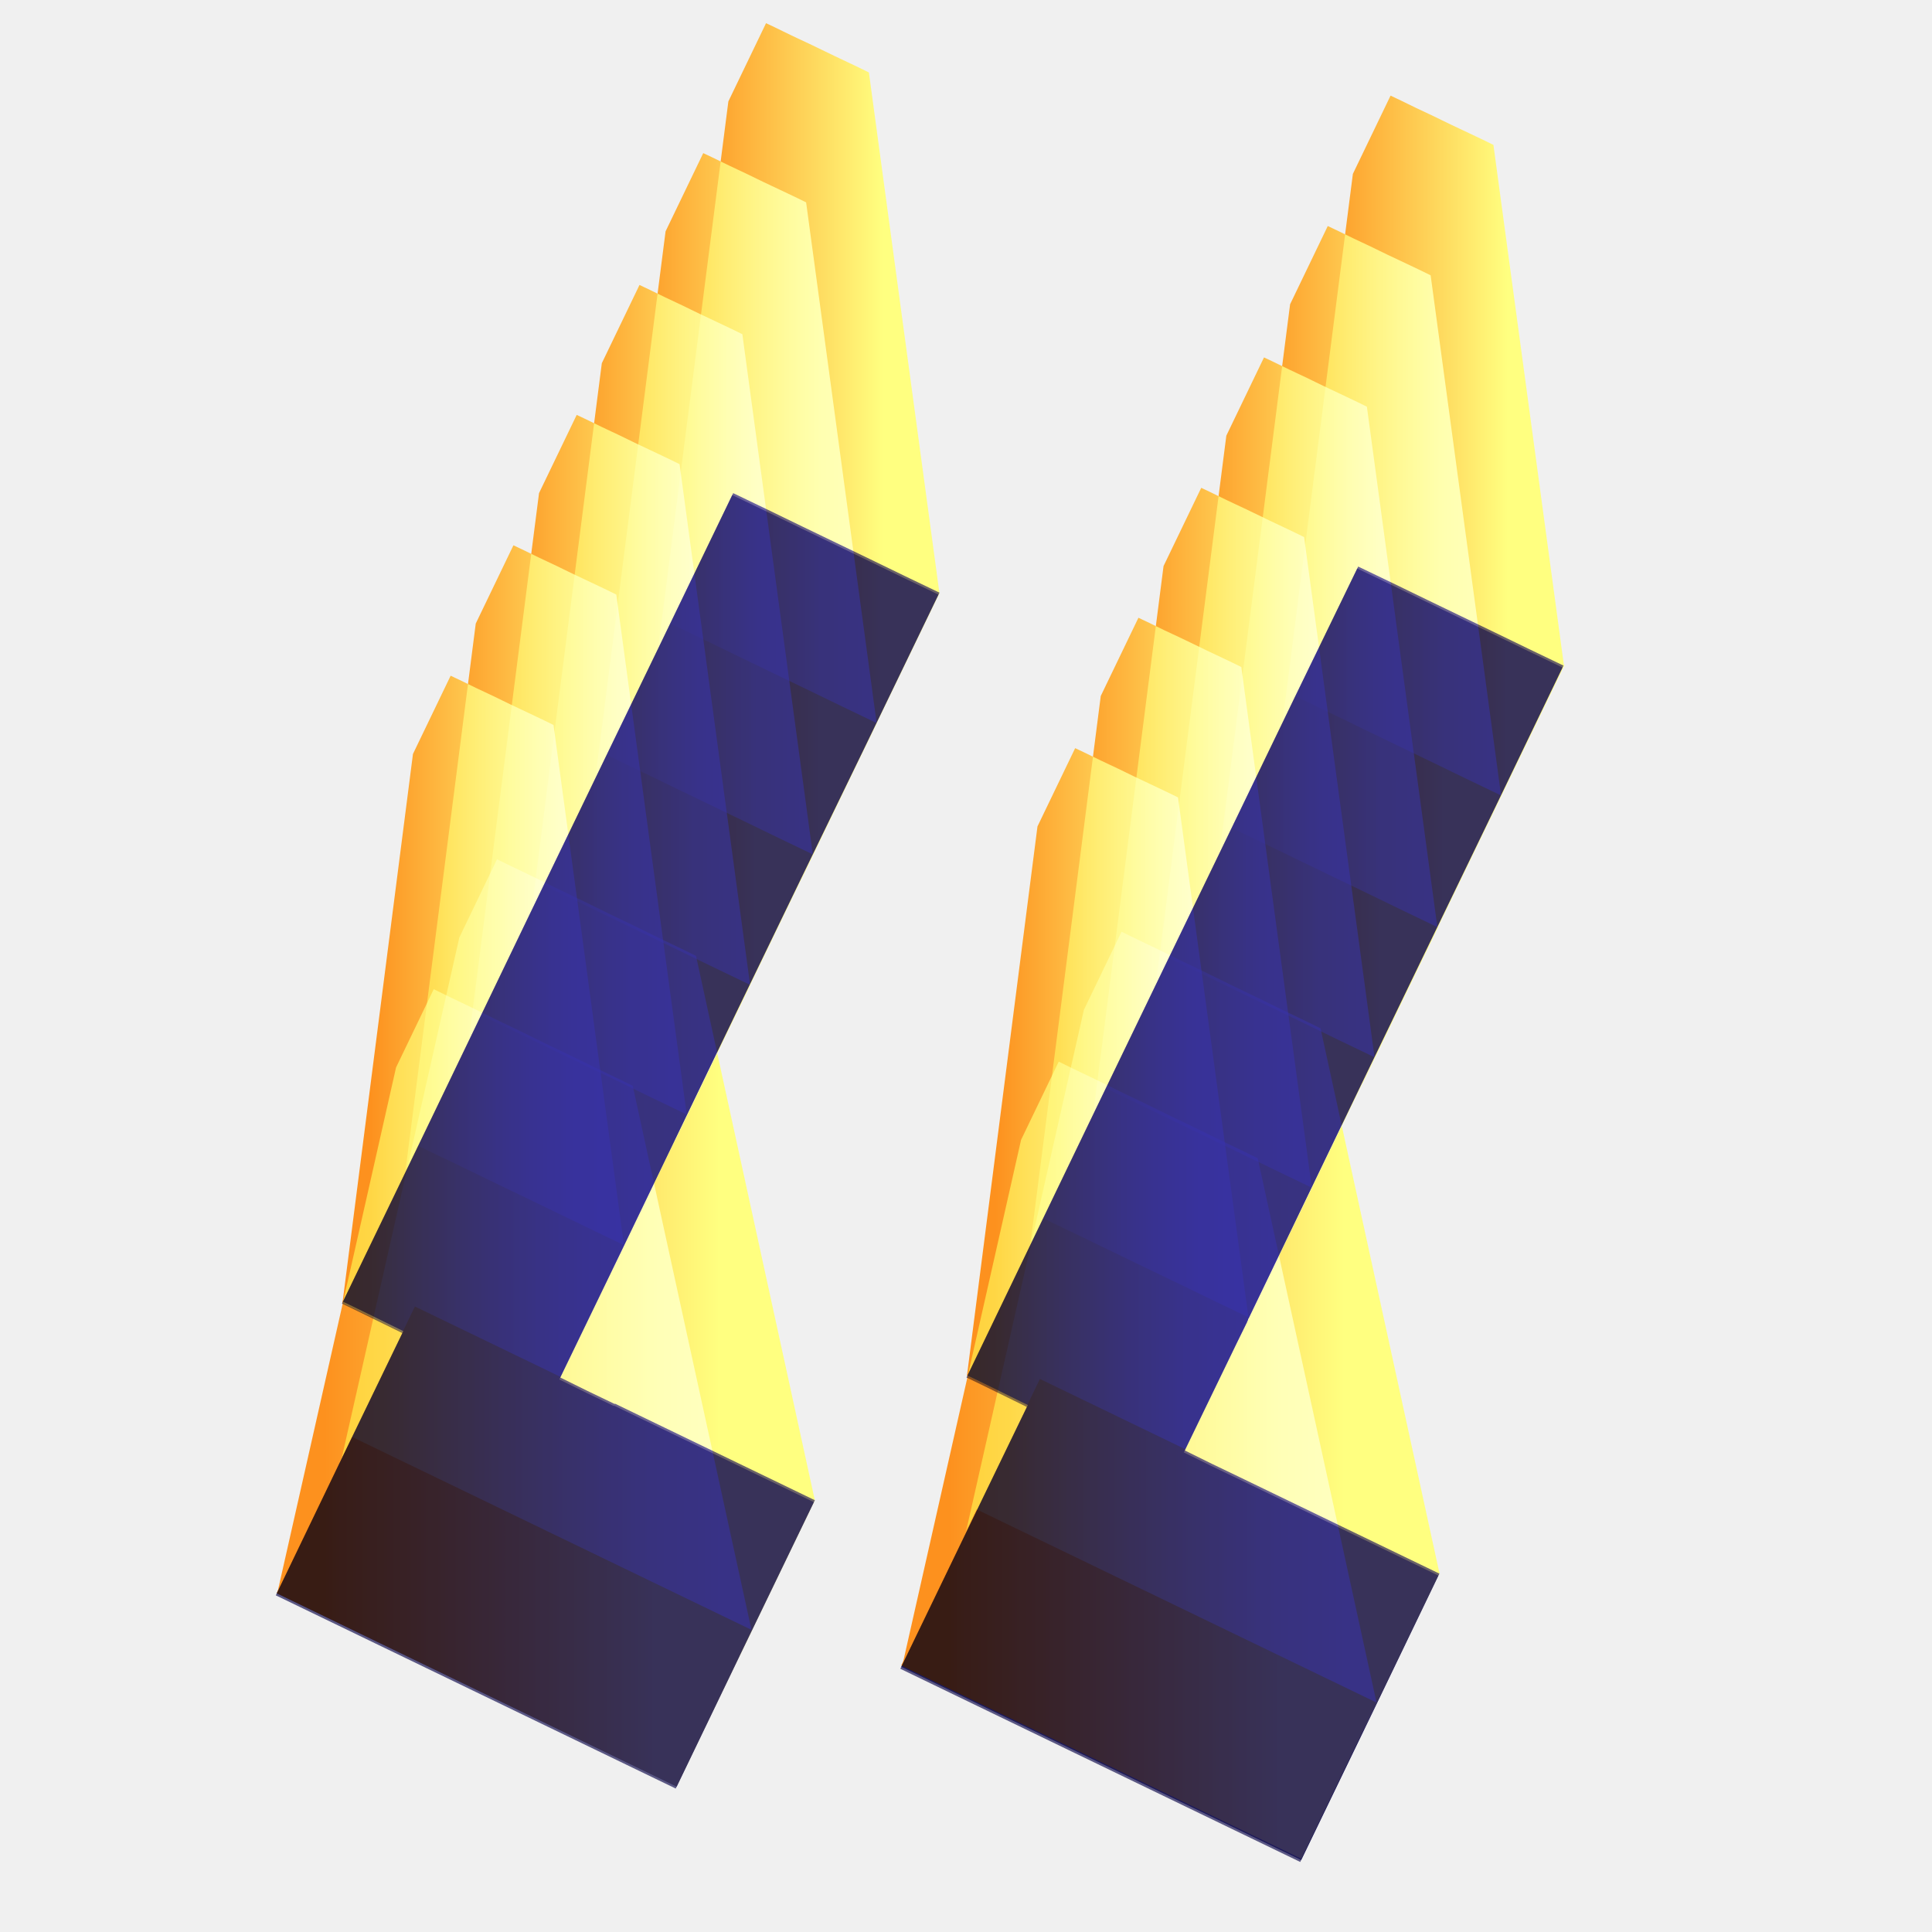
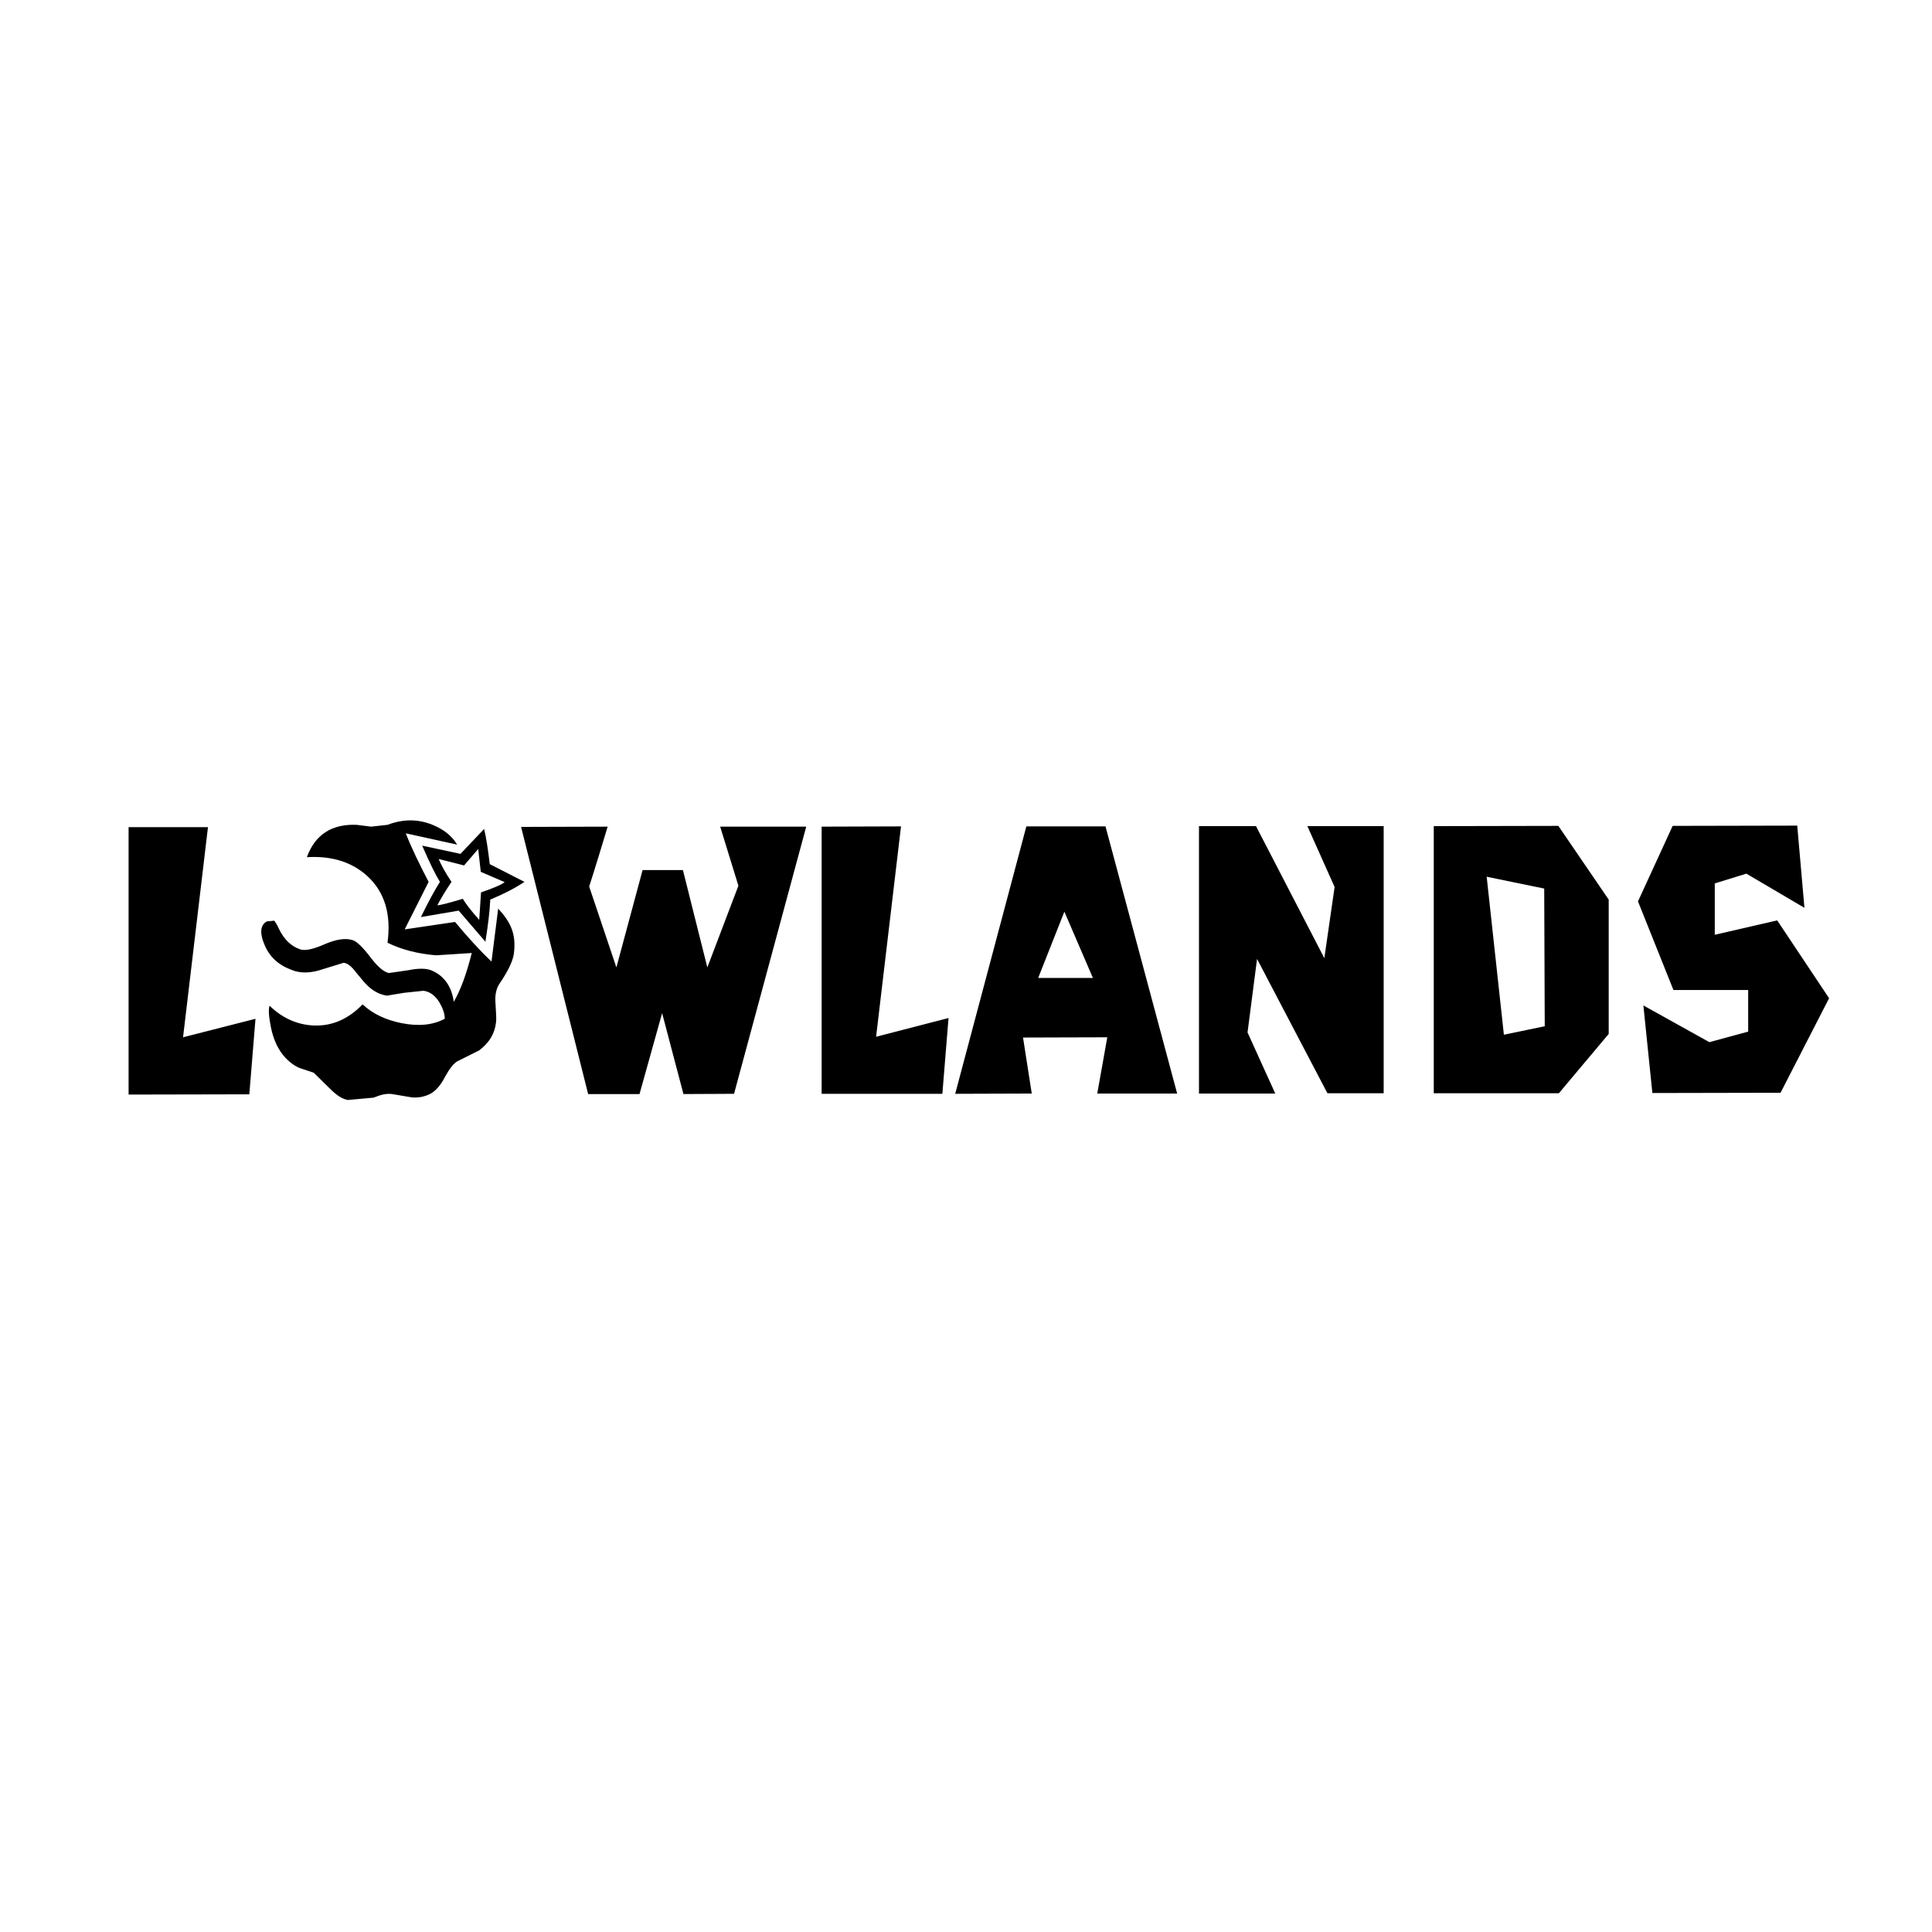
- <svg xmlns="http://www.w3.org/2000/svg" xmlns:xlink="http://www.w3.org/1999/xlink" version="1.1" width="400" height="400">
-   <svg version="1.1" width="400" height="400">
-     <svg version="1.1" viewBox="0 0 400 400">
-       <defs>
-         <style>
-       .st0 {
-         fill: url(#linear-gradient2);
-       }
- 
-       .st1 {
-         fill: url(#linear-gradient6);
-       }
- 
-       .st2 {
-         fill: url(#linear-gradient8);
-       }
- 
-       .st3 {
-         fill: url(#linear-gradient4);
-       }
- 
-       .st4 {
-         fill: url(#linear-gradient1);
-       }
- 
-       .st4, .st5, .st6, .st7, .st8, .st9, .st10, .st11, .st12, .st13, .st14, .st15, .st16, .st17, .st18, .st19 {
-         mix-blend-mode: screen;
-       }
- 
-       .st5 {
-         fill: url(#linear-gradient9);
-       }
- 
-       .st6 {
-         fill: url(#linear-gradient7);
-       }
- 
-       .st7 {
-         fill: url(#linear-gradient3);
-       }
- 
-       .st8 {
-         fill: url(#linear-gradient5);
-       }
- 
-       .st20 {
-         opacity: .8;
-       }
- 
-       .st20, .st21 {
-         mix-blend-mode: hard-light;
-       }
- 
-       .st22 {
-         fill: url(#linear-gradient30);
-       }
- 
-       .st23 {
-         fill: url(#linear-gradient32);
-       }
- 
-       .st24 {
-         fill: url(#linear-gradient28);
-       }
- 
-       .st25 {
-         fill: url(#linear-gradient18);
-       }
- 
-       .st26 {
-         fill: url(#linear-gradient12);
-       }
- 
-       .st27 {
-         fill: url(#linear-gradient16);
-       }
- 
-       .st28 {
-         fill: url(#linear-gradient10);
-       }
- 
-       .st29 {
-         fill: url(#linear-gradient14);
-       }
- 
-       .st30 {
-         fill: url(#linear-gradient22);
-       }
- 
-       .st31 {
-         fill: url(#linear-gradient24);
-       }
- 
-       .st32 {
-         fill: url(#linear-gradient20);
-       }
- 
-       .st33 {
-         fill: url(#linear-gradient26);
-       }
- 
-       .st34, .st36 {
-         isolation: isolate;
-       }
- 
-       .st9 {
-         fill: url(#linear-gradient31);
-       }
- 
-       .st10 {
-         fill: url(#linear-gradient23);
-       }
- 
-       .st11 {
-         fill: url(#linear-gradient21);
-       }
- 
-       .st12 {
-         fill: url(#linear-gradient27);
-       }
- 
-       .st13 {
-         fill: url(#linear-gradient25);
-       }
- 
-       .st14 {
-         fill: url(#linear-gradient19);
-       }
- 
-       .st15 {
-         fill: url(#linear-gradient11);
-       }
- 
-       .st16 {
-         fill: url(#linear-gradient15);
-       }
- 
-       .st17 {
-         fill: url(#linear-gradient17);
-       }
- 
-       .st18 {
-         fill: url(#linear-gradient13);
-       }
- 
-       .st19 {
-         fill: url(#linear-gradient29);
-       }
- 
-       .st36 {
-         fill: #353168;
-       }
-     </style>
-         <linearGradient id="linear-gradient" x1="436.8" y1="336.7" x2="-36.8" y2="63.3" gradientUnits="userSpaceOnUse">
-           <stop offset=".1" stop-color="#6c0056" />
-           <stop offset=".1" stop-color="#6c0056" />
-           <stop offset=".2" stop-color="#6c3181" />
-           <stop offset=".2" stop-color="#6d5ba5" />
-           <stop offset=".3" stop-color="#6e7ec3" />
-           <stop offset=".3" stop-color="#6e98da" />
-           <stop offset=".4" stop-color="#6eabea" />
-           <stop offset=".4" stop-color="#6eb7f4" />
-           <stop offset=".5" stop-color="#6fbbf8" />
-           <stop offset=".9" stop-color="#6c0056" />
-         </linearGradient>
-         <linearGradient id="linear-gradient1" x1="136.2" y1="79.8" x2="194.5" y2="79.8" gradientUnits="userSpaceOnUse">
-           <stop offset=".1" stop-color="#fd911e" />
-           <stop offset=".8" stop-color="#ffff80" />
-         </linearGradient>
-         <linearGradient id="linear-gradient2" y1="128.6" y2="128.6" xlink:href="#linear-gradient1" />
-         <linearGradient id="linear-gradient3" x1="123.2" y1="106.8" x2="181.5" y2="106.8" xlink:href="#linear-gradient1" />
-         <linearGradient id="linear-gradient4" x1="123.2" y1="155.6" x2="181.5" y2="155.6" xlink:href="#linear-gradient1" />
-         <linearGradient id="linear-gradient5" x1="110" y1="134" x2="168.3" y2="134" xlink:href="#linear-gradient1" />
-         <linearGradient id="linear-gradient6" x1="110" y1="182.8" x2="168.3" y2="182.8" xlink:href="#linear-gradient1" />
-         <linearGradient id="linear-gradient7" x1="97" y1="161" x2="155.3" y2="161" xlink:href="#linear-gradient1" />
-         <linearGradient id="linear-gradient8" x1="97" y1="209.8" x2="155.3" y2="209.8" xlink:href="#linear-gradient1" />
-         <linearGradient id="linear-gradient9" x1="84" y1="187.9" x2="142.2" y2="187.9" xlink:href="#linear-gradient1" />
-         <linearGradient id="linear-gradient10" x1="84" y1="236.7" x2="142.2" y2="236.7" xlink:href="#linear-gradient1" />
-         <linearGradient id="linear-gradient11" x1="70.9" y1="214.9" x2="129.2" y2="214.9" xlink:href="#linear-gradient1" />
-         <linearGradient id="linear-gradient12" x1="70.9" y1="263.7" x2="129.2" y2="263.7" xlink:href="#linear-gradient1" />
-         <linearGradient id="linear-gradient13" x1="70.3" y1="260.3" x2="168.7" y2="260.3" xlink:href="#linear-gradient1" />
-         <linearGradient id="linear-gradient14" x1="70.3" y1="306.7" x2="168.7" y2="306.7" xlink:href="#linear-gradient1" />
-         <linearGradient id="linear-gradient15" x1="57.3" y1="287.3" x2="155.7" y2="287.3" xlink:href="#linear-gradient1" />
-         <linearGradient id="linear-gradient16" x1="57.3" y1="333.6" x2="155.7" y2="333.6" xlink:href="#linear-gradient1" />
-         <linearGradient id="linear-gradient17" x1="265.6" y1="94.9" x2="323.8" y2="94.9" xlink:href="#linear-gradient1" />
-         <linearGradient id="linear-gradient18" x1="265.6" y1="143.6" x2="323.8" y2="143.6" xlink:href="#linear-gradient1" />
-         <linearGradient id="linear-gradient19" x1="252.5" y1="121.8" x2="310.8" y2="121.8" xlink:href="#linear-gradient1" />
-         <linearGradient id="linear-gradient20" x1="252.5" y1="170.6" x2="310.8" y2="170.6" xlink:href="#linear-gradient1" />
-         <linearGradient id="linear-gradient21" x1="239.4" y1="149.1" x2="297.6" y2="149.1" xlink:href="#linear-gradient1" />
-         <linearGradient id="linear-gradient22" x1="239.4" y1="197.8" x2="297.6" y2="197.8" xlink:href="#linear-gradient1" />
-         <linearGradient id="linear-gradient23" x1="226.3" y1="176" x2="284.6" y2="176" xlink:href="#linear-gradient1" />
-         <linearGradient id="linear-gradient24" x1="226.3" y1="224.8" x2="284.6" y2="224.8" xlink:href="#linear-gradient1" />
-         <linearGradient id="linear-gradient25" x1="213.3" y1="203" x2="271.6" y2="203" xlink:href="#linear-gradient1" />
-         <linearGradient id="linear-gradient26" x1="213.3" y1="251.7" x2="271.6" y2="251.7" xlink:href="#linear-gradient1" />
-         <linearGradient id="linear-gradient27" x1="200.3" y1="229.9" x2="258.5" y2="229.9" xlink:href="#linear-gradient1" />
-         <linearGradient id="linear-gradient28" x1="200.3" y1="278.7" x2="258.5" y2="278.7" xlink:href="#linear-gradient1" />
-         <linearGradient id="linear-gradient29" x1="199.6" y1="275.4" x2="298" y2="275.4" xlink:href="#linear-gradient1" />
-         <linearGradient id="linear-gradient30" x1="199.6" y1="321.7" x2="298" y2="321.7" xlink:href="#linear-gradient1" />
-         <linearGradient id="linear-gradient31" x1="186.6" y1="302.3" x2="285" y2="302.3" xlink:href="#linear-gradient1" />
-         <linearGradient id="linear-gradient32" x1="186.6" y1="348.7" x2="285" y2="348.7" xlink:href="#linear-gradient1" />
-       </defs>
-       <g class="st34">
-         <g id="Layer_1">
-           <g class="st34">
-             <path class="st4" d="M164.6,148.2c4.7,2.3,9.5,4.6,14.3,6.9l15.6-32.3-14.6-107.8c-2.4-1.2-4.8-2.3-7.1-3.4s-4.7-2.3-7.1-3.4c-2.4-1.1-4.7-2.3-7.1-3.4l-7.8,16.2h0s-14.6,113.7-14.6,113.7c4.8,2.3,9.6,4.6,14.3,6.9,4.7,2.3,9.4,4.5,14.1,6.8Z" />
-             <path class="st0" d="M166.1,109c4.7,2.3,9.4,4.5,14.1,6.8,4.7,2.3,9.5,4.6,14.3,6.9l-15.6,32.3c-4.8-2.3-9.6-4.6-14.3-6.9-4.7-2.3-9.4-4.5-14.1-6.8-4.7-2.3-9.5-4.6-14.3-6.9l15.6-32.3c4.8,2.3,9.6,4.6,14.3,6.9Z" />
-             <path class="st7" d="M151.6,175.1c4.7,2.3,9.5,4.6,14.3,6.9l15.6-32.3-14.6-107.8c-2.4-1.2-4.8-2.3-7.1-3.4-2.4-1.1-4.7-2.3-7.1-3.4s-4.7-2.3-7.1-3.4l-7.8,16.2h0l-14.6,113.7c4.8,2.3,9.6,4.6,14.3,6.9,4.7,2.3,9.4,4.5,14.1,6.8Z" />
-             <path class="st3" d="M153.1,136c4.7,2.3,9.4,4.5,14.1,6.8,4.7,2.3,9.5,4.6,14.3,6.9l-15.6,32.3c-4.8-2.3-9.6-4.6-14.3-6.9-4.7-2.3-9.4-4.5-14.1-6.8-4.7-2.3-9.5-4.6-14.3-6.9l15.6-32.3c4.8,2.3,9.6,4.6,14.3,6.9Z" />
-             <path class="st8" d="M138.4,202.4c4.7,2.3,9.5,4.6,14.3,6.9l15.6-32.3-14.6-107.8c-2.4-1.2-4.8-2.3-7.1-3.4-2.4-1.1-4.7-2.3-7.1-3.4s-4.7-2.3-7.1-3.4l-7.8,16.2h0l-14.6,113.7c4.8,2.3,9.6,4.6,14.3,6.9,4.7,2.3,9.4,4.5,14.1,6.8Z" />
-             <path class="st1" d="M139.9,163.2c4.7,2.3,9.4,4.5,14.1,6.8,4.7,2.3,9.5,4.6,14.3,6.9l-15.6,32.3c-4.8-2.3-9.6-4.6-14.3-6.9-4.7-2.3-9.4-4.5-14.1-6.8-4.7-2.3-9.5-4.6-14.3-6.9l15.6-32.3c4.8,2.3,9.6,4.6,14.3,6.9Z" />
-             <path class="st6" d="M125.4,229.3c4.7,2.3,9.5,4.6,14.3,6.9l15.6-32.3h0l-14.6-107.8c-2.4-1.2-4.8-2.3-7.1-3.4-2.4-1.1-4.7-2.3-7.1-3.4-2.4-1.1-4.7-2.3-7.1-3.4l-7.8,16.2h0l-14.6,113.7c4.8,2.3,9.6,4.6,14.3,6.9s9.4,4.5,14.1,6.8Z" />
-             <path class="st2" d="M126.9,190.2c4.7,2.3,9.4,4.5,14.1,6.8,4.7,2.3,9.5,4.6,14.3,6.9l-15.6,32.3c-4.8-2.3-9.6-4.6-14.3-6.9-4.7-2.3-9.4-4.5-14.1-6.8s-9.5-4.6-14.3-6.9l15.6-32.3c4.8,2.3,9.6,4.6,14.3,6.9Z" />
-             <path class="st5" d="M112.3,256.3c4.7,2.3,9.5,4.6,14.3,6.9l15.6-32.3-14.6-107.8c-2.4-1.2-4.8-2.3-7.1-3.4-2.4-1.1-4.7-2.3-7.1-3.4-2.4-1.1-4.7-2.3-7.1-3.4l-7.8,16.2h0s-14.6,113.7-14.6,113.7c4.8,2.3,9.6,4.6,14.3,6.9,4.7,2.3,9.4,4.5,14.1,6.8Z" />
-             <path class="st28" d="M113.9,217.1c4.7,2.3,9.4,4.5,14.1,6.8,4.7,2.3,9.5,4.6,14.3,6.9l-15.6,32.3c-4.8-2.3-9.6-4.6-14.3-6.9s-9.4-4.5-14.1-6.8c-4.7-2.3-9.5-4.6-14.3-6.9l15.6-32.3c4.8,2.3,9.6,4.6,14.3,6.9Z" />
-             <path class="st15" d="M99.3,283.3c4.7,2.3,9.5,4.6,14.3,6.9l15.6-32.3-14.6-107.8c-2.4-1.2-4.8-2.3-7.1-3.4-2.4-1.1-4.7-2.3-7.1-3.4-2.4-1.1-4.7-2.3-7.1-3.4l-7.8,16.2-14.6,113.7c4.8,2.3,9.6,4.6,14.3,6.9,4.7,2.3,9.4,4.5,14.1,6.8Z" />
-             <path class="st26" d="M100.8,244.1c4.7,2.3,9.4,4.5,14.1,6.8,4.7,2.3,9.5,4.6,14.3,6.9l-15.6,32.3c-4.8-2.3-9.6-4.6-14.3-6.9-4.7-2.3-9.4-4.5-14.1-6.8-4.7-2.3-9.5-4.6-14.3-6.9l15.6-32.3c4.8,2.3,9.6,4.6,14.3,6.9Z" />
-             <path class="st18" d="M132.4,332.9c6.9,3.3,13.8,6.7,20.7,10l15.6-32.3-24.6-112.7c-3.4-1.7-6.9-3.3-10.3-5-3.4-1.7-6.9-3.3-10.3-5-3.4-1.7-6.9-3.3-10.3-5-3.4-1.7-6.9-3.3-10.3-5l-7.8,16.2-24.6,108.9c6.9,3.3,13.8,6.7,20.7,10,6.9,3.3,13.8,6.7,20.7,10s13.8,6.7,20.7,10Z" />
-             <path class="st29" d="M106.6,280.5c6.9,3.3,13.8,6.7,20.7,10s13.8,6.7,20.7,10c6.9,3.3,13.8,6.7,20.7,10l-15.6,32.3c-6.9-3.3-13.8-6.7-20.7-10-6.9-3.3-13.8-6.7-20.7-10s-13.8-6.7-20.7-10c-6.9-3.3-13.8-6.7-20.7-10l15.6-32.3c6.9,3.3,13.8,6.7,20.7,10Z" />
-             <path class="st16" d="M119.3,359.8c6.9,3.3,13.8,6.7,20.7,10l15.6-32.3-24.6-112.7c-3.4-1.7-6.9-3.3-10.3-5-3.4-1.7-6.9-3.3-10.3-5-3.4-1.7-6.9-3.3-10.3-5-3.4-1.7-6.9-3.3-10.3-5l-7.8,16.2h0l-24.6,108.9c6.9,3.3,13.8,6.7,20.7,10,6.9,3.3,13.8,6.7,20.7,10,6.9,3.3,13.8,6.7,20.7,10Z" />
-             <path class="st27" d="M93.6,307.5c6.9,3.3,13.8,6.7,20.7,10,6.9,3.3,13.8,6.7,20.7,10,6.9,3.3,13.8,6.7,20.7,10l-15.6,32.3c-6.9-3.3-13.8-6.7-20.7-10-6.9-3.3-13.8-6.7-20.7-10-6.9-3.3-13.8-6.7-20.7-10-6.9-3.3-13.8-6.7-20.7-10l15.6-32.3c6.9,3.3,13.8,6.7,20.7,10Z" />
-             <path class="st17" d="M293.9,163.2c4.7,2.3,9.5,4.6,14.3,6.9l15.6-32.3h0l-14.6-107.8c-2.4-1.2-4.8-2.3-7.1-3.4-2.4-1.1-4.7-2.3-7.1-3.4-2.4-1.1-4.7-2.3-7.1-3.4l-7.8,16.2h0l-14.6,113.7c4.8,2.3,9.6,4.6,14.3,6.9,4.7,2.3,9.4,4.5,14.1,6.8Z" />
-             <path class="st25" d="M295.5,124c4.7,2.3,9.4,4.5,14.1,6.8,4.7,2.3,9.5,4.6,14.3,6.9l-15.6,32.3c-4.8-2.3-9.6-4.6-14.3-6.9-4.7-2.3-9.4-4.5-14.1-6.8-4.7-2.3-9.5-4.6-14.3-6.9l15.6-32.3c4.8,2.3,9.6,4.6,14.3,6.9Z" />
-             <path class="st14" d="M280.9,190.2c4.7,2.3,9.5,4.6,14.3,6.9l15.6-32.3-14.6-107.8c-2.4-1.2-4.8-2.3-7.1-3.4-2.4-1.1-4.7-2.3-7.1-3.4-2.4-1.1-4.7-2.3-7.1-3.4l-7.8,16.2h0l-14.6,113.7c4.8,2.3,9.6,4.6,14.3,6.9,4.7,2.3,9.4,4.5,14.1,6.8Z" />
-             <path class="st32" d="M282.4,151c4.7,2.3,9.4,4.5,14.1,6.8,4.7,2.3,9.5,4.6,14.3,6.9l-15.6,32.3c-4.8-2.3-9.6-4.6-14.3-6.9-4.7-2.3-9.4-4.5-14.1-6.8-4.7-2.3-9.5-4.6-14.3-6.9l15.6-32.3c4.8,2.3,9.6,4.6,14.3,6.9Z" />
-             <path class="st11" d="M267.7,217.4c4.7,2.3,9.5,4.6,14.3,6.9l15.6-32.3-14.6-107.8c-2.4-1.2-4.8-2.3-7.1-3.4-2.4-1.1-4.7-2.3-7.1-3.4s-4.7-2.3-7.1-3.4l-7.8,16.2h0l-14.6,113.7c4.8,2.3,9.6,4.6,14.3,6.9s9.4,4.5,14.1,6.8Z" />
-             <path class="st30" d="M269.3,178.3c4.7,2.3,9.4,4.5,14.1,6.8,4.7,2.3,9.5,4.6,14.3,6.9l-15.6,32.3c-4.8-2.3-9.6-4.6-14.3-6.9-4.7-2.3-9.4-4.5-14.1-6.8s-9.5-4.6-14.3-6.9l15.6-32.3c4.8,2.3,9.6,4.6,14.3,6.9Z" />
-             <path class="st10" d="M254.7,244.4c4.7,2.3,9.5,4.6,14.3,6.9l15.6-32.3-14.6-107.8c-2.4-1.2-4.8-2.3-7.1-3.4s-4.7-2.3-7.1-3.4c-2.4-1.1-4.7-2.3-7.1-3.4l-7.8,16.2h0l-14.6,113.7c4.8,2.3,9.6,4.6,14.3,6.9,4.7,2.3,9.4,4.5,14.1,6.8Z" />
-             <path class="st31" d="M256.2,205.2c4.7,2.3,9.4,4.5,14.1,6.8,4.7,2.3,9.5,4.6,14.3,6.9l-15.6,32.3c-4.8-2.3-9.6-4.6-14.3-6.9-4.7-2.3-9.4-4.5-14.1-6.8-4.7-2.3-9.5-4.6-14.3-6.9l15.6-32.3c4.8,2.3,9.6,4.6,14.3,6.9Z" />
-             <path class="st13" d="M241.7,271.3c4.7,2.3,9.5,4.6,14.3,6.9l15.6-32.3-14.6-107.8c-2.4-1.2-4.8-2.3-7.1-3.4s-4.7-2.3-7.1-3.4c-2.4-1.1-4.7-2.3-7.1-3.4l-7.8,16.2h0l-14.6,113.7c4.8,2.3,9.6,4.6,14.3,6.9,4.7,2.3,9.4,4.5,14.1,6.8Z" />
-             <path class="st33" d="M243.2,232.2c4.7,2.3,9.4,4.5,14.1,6.8s9.5,4.6,14.3,6.9l-15.6,32.3c-4.8-2.3-9.6-4.6-14.3-6.9-4.7-2.3-9.4-4.5-14.1-6.8-4.7-2.3-9.5-4.6-14.3-6.9l15.6-32.3c4.8,2.3,9.6,4.6,14.3,6.9Z" />
-             <path class="st12" d="M228.6,298.3c4.7,2.3,9.5,4.6,14.3,6.9l15.6-32.3h0l-14.6-107.8c-2.4-1.2-4.8-2.3-7.1-3.4-2.4-1.1-4.7-2.3-7.1-3.4s-4.7-2.3-7.1-3.4l-7.8,16.2-14.6,113.7c4.8,2.3,9.6,4.6,14.3,6.9,4.7,2.3,9.4,4.5,14.1,6.8Z" />
-             <path class="st24" d="M230.2,259.1c4.7,2.3,9.4,4.5,14.1,6.8s9.5,4.6,14.3,6.9l-15.6,32.3c-4.8-2.3-9.6-4.6-14.3-6.9-4.7-2.3-9.4-4.5-14.1-6.8-4.7-2.3-9.5-4.6-14.3-6.9l15.6-32.3c4.8,2.3,9.6,4.6,14.3,6.9Z" />
-             <path class="st19" d="M261.7,347.9c6.9,3.3,13.8,6.7,20.7,10l15.6-32.3-24.6-112.7c-3.4-1.7-6.9-3.3-10.3-5-3.4-1.7-6.9-3.3-10.3-5-3.4-1.7-6.9-3.3-10.3-5-3.4-1.7-6.9-3.3-10.3-5l-7.8,16.2-24.6,108.9c6.9,3.3,13.8,6.7,20.7,10,6.9,3.3,13.8,6.7,20.7,10,6.9,3.3,13.8,6.7,20.7,10Z" />
-             <path class="st22" d="M236,295.5c6.9,3.3,13.8,6.7,20.7,10s13.8,6.7,20.7,10c6.9,3.3,13.8,6.7,20.7,10l-15.6,32.3c-6.9-3.3-13.8-6.7-20.7-10-6.9-3.3-13.8-6.7-20.7-10-6.9-3.3-13.8-6.7-20.7-10-6.9-3.3-13.8-6.7-20.7-10l15.6-32.3c6.9,3.3,13.8,6.7,20.7,10Z" />
-             <path class="st9" d="M248.7,374.8c6.9,3.3,13.8,6.7,20.7,10l15.6-32.3-24.6-112.7c-3.4-1.7-6.9-3.3-10.3-5-3.4-1.7-6.9-3.3-10.3-5-3.4-1.7-6.9-3.3-10.3-5-3.4-1.7-6.9-3.3-10.3-5l-7.8,16.2h0l-24.6,108.9c6.9,3.3,13.8,6.7,20.7,10,6.9,3.3,13.8,6.7,20.7,10,6.9,3.3,13.8,6.7,20.7,10Z" />
-             <path class="st23" d="M222.9,322.5c6.9,3.3,13.8,6.7,20.7,10,6.9,3.3,13.8,6.7,20.7,10,6.9,3.3,13.8,6.7,20.7,10l-15.6,32.3c-6.9-3.3-13.8-6.7-20.7-10-6.9-3.3-13.8-6.7-20.7-10-6.9-3.3-13.8-6.7-20.7-10-6.9-3.3-13.8-6.7-20.7-10l15.6-32.3c6.9,3.3,13.8,6.7,20.7,10Z" />
-           </g>
-           <g class="st21">
-             <path class="st36" d="M127.3,290.7c-3.8-1.8-7.5-3.6-11.3-5.5l13.2-27.3h0l13-27h0l10.4-21.6h0l13.2-27.3h0l13.2-27.2,15.5-32.1c-4.8-2.3-9.6-4.6-14.3-6.9-4.7-2.3-9.4-4.5-14.1-6.8-4.7-2.3-9.5-4.6-14.3-6.9l-15.6,32.3h0l-10.6,21.9h0l-15.6,32.3h0l-13,27h0l-10.4,21.6h0l-15.6,32.3c4.2,2,8.4,4.1,12.5,6.1l-13.2,27.3h0l-13,27c6.9,3.3,13.8,6.7,20.7,10,6.9,3.3,13.8,6.7,20.7,10,6.9,3.3,13.8,6.7,20.7,10,6.9,3.3,13.8,6.7,20.7,10l13-27h0l15.6-32.3c-6.9-3.3-13.8-6.7-20.7-10-6.9-3.3-13.8-6.7-20.7-10Z" />
-             <path class="st36" d="M309.6,131c-4.7-2.3-9.4-4.5-14.1-6.8-4.7-2.3-9.5-4.6-14.3-6.9l-13.2,27.2-15.5,32.1h0l-10.6,21.9h0l-15.6,32.3h0l-13,27h0l-13,27c4.2,2,8.4,4.1,12.5,6.1l-10.6,21.9h0l-15.6,32.3c6.9,3.3,13.8,6.7,20.7,10,6.9,3.3,13.8,6.7,20.7,10,6.9,3.3,13.8,6.7,20.7,10s13.8,6.7,20.7,10l15.6-32.3h0l13-27c-6.9-3.3-13.8-6.7-20.7-10-6.9-3.3-13.8-6.7-20.7-10-3.8-1.8-7.5-3.6-11.3-5.5l10.6-21.9h0l2.5-5.1v-.3h.1l10.4-21.6h0l13-27h0l15.6-32.3h0l13.2-27.3h0l13-27c-4.8-2.3-9.6-4.6-14.3-6.9Z" />
-           </g>
-           <g class="st20">
-             <path class="st36" d="M127.1,291.1c-3.8-1.8-7.5-3.6-11.3-5.5l13.2-27.3h0l13-27h0l10.4-21.6h0l13.2-27.3h0l13.2-27.2,15.5-32.1c-4.8-2.3-9.6-4.6-14.3-6.9-4.7-2.3-9.4-4.5-14.1-6.8-4.7-2.3-9.5-4.6-14.3-6.9l-15.6,32.3h0l-10.6,21.9h0l-15.6,32.3h0l-13,27h0l-10.4,21.6h0l-15.6,32.3c4.2,2,8.4,4.1,12.5,6.1l-13.2,27.3h0l-13,27c6.9,3.3,13.8,6.7,20.7,10,6.9,3.3,13.8,6.7,20.7,10,6.9,3.3,13.8,6.7,20.7,10,6.9,3.3,13.8,6.7,20.7,10l13-27h0l15.6-32.3c-6.9-3.3-13.8-6.7-20.7-10-6.9-3.3-13.8-6.7-20.7-10Z" />
-             <path class="st36" d="M309.4,131.4c-4.7-2.3-9.4-4.5-14.1-6.8-4.7-2.3-9.5-4.6-14.3-6.9l-13.2,27.2-15.5,32.1h0l-10.6,21.9h0l-15.6,32.3h0l-13,27h0l-13,27c4.2,2,8.4,4.1,12.5,6.1l-10.6,21.9h0l-15.6,32.3c6.9,3.3,13.8,6.7,20.7,10,6.9,3.3,13.8,6.7,20.7,10,6.9,3.3,13.8,6.7,20.7,10,6.9,3.3,13.8,6.7,20.7,10l15.6-32.3h0l13-27c-6.9-3.3-13.8-6.7-20.7-10-6.9-3.3-13.8-6.7-20.7-10-3.8-1.8-7.5-3.6-11.3-5.5l10.6-21.9h0l2.5-5.1v-.3h.1l10.4-21.6h0l13-27h0l15.6-32.3h0l13.2-27.3h0l13-27c-4.8-2.3-9.6-4.6-14.3-6.9Z" />
-           </g>
-         </g>
-       </g>
-     </svg>
-   </svg>
-   <style>@media (prefers-color-scheme: light) { :root { filter: none; } }
- @media (prefers-color-scheme: dark) { :root { filter: none; } }
- </style>
+ <svg xmlns="http://www.w3.org/2000/svg" width="2500" height="2500" viewBox="0 0 192.756 192.756" version="1.1" id="svg4">
+   <defs id="defs4" />
+   <g fill-rule="evenodd" clip-rule="evenodd" id="g4">
+     <path fill="#fff" d="M0 0h192.756v192.756H0V0z" id="path1" />
+     <path d="M20.749 82.526H12.83v26.679l12.045-.025.615-7.535-7.227 1.845 2.486-20.964zM58.781 88.446c.641-1.974 1.23-3.946 1.845-5.971l-8.636.025 6.689 26.654h5.126l2.255-8.074 2.127 8.074 5.049-.025 7.201-26.654h-8.585l1.819 5.895-3.101 8.15-2.435-9.714h-4.023l-2.614 9.714-2.717-8.074zM89.894 82.449l-7.919.026v26.654H94.02l.615-7.561-7.227 1.871 2.486-20.99zM110.295 82.449H102.4l-7.099 26.68 7.638-.025-.871-5.588 8.406-.025-1 5.613h7.971l-7.15-26.655zm-1.256 15.121h-5.459l2.613-6.613 2.846 6.613zM125.312 82.423h-5.689v26.681h7.611l-2.767-6.1.949-7.331 7.022 13.403h5.611V82.423h-7.611l2.716 6.074-1.025 7.099-6.817-13.173zM155.477 82.398l-12.43.025v26.653h12.48l4.973-5.92V89.753l-5.023-7.355zm-7.151 5.074l5.74 1.179.053 13.738-4.076.846-1.717-15.763zM166.881 82.398l-3.459 7.534 3.537 8.841h7.457v4.153l-3.869 1.051-6.586-3.665.896 8.739 12.789-.026 4.842-9.431-5.176-7.765-6.228 1.435v-5.126l3.152-.973 5.793 3.408-.718-8.201-12.43.026zM42.764 87.984c-.948-1.819-1.717-3.408-2.281-4.844l5.125 1.128c-.512-.872-1.357-1.538-2.511-1.999-1.436-.563-2.896-.563-4.434.025l-1.64.18-1.436-.18c-2.485-.102-4.152.974-4.972 3.229 2.486-.154 4.511.487 6.048 1.896 1.717 1.59 2.383 3.793 1.999 6.638 1.41.692 3.024 1.102 4.844 1.255l3.562-.23c-.512 2.051-1.102 3.665-1.794 4.87-.206-1.512-.949-2.588-2.205-3.127-.538-.23-1.332-.23-2.332-.025l-1.948.281c-.512-.127-1.102-.614-1.82-1.562-.743-.974-1.332-1.564-1.768-1.717-.718-.23-1.615-.103-2.768.384-1.153.513-1.974.692-2.46.539-.923-.308-1.614-.974-2.127-2.024-.205-.462-.385-.718-.487-.846l-.744.077c-.641.359-.717 1.154-.256 2.255.487 1.23 1.384 2.076 2.691 2.563.897.385 1.948.359 3.152-.051l2.076-.642c.308.026.615.231.922.563l.846 1.025c.794 1.025 1.64 1.564 2.562 1.691l1.691-.281 1.948-.205c.641.076 1.179.486 1.589 1.152.333.564.539 1.129.539 1.641-1.205.641-2.64.77-4.306.436-1.563-.307-2.87-.922-3.896-1.871-1.461 1.512-3.126 2.205-4.972 2.102-1.641-.102-3.076-.768-4.306-1.973-.128.385-.077 1.076.128 2.127.256 1.281.743 2.307 1.435 3.049.564.59 1.128.975 1.692 1.129l1.153.385 1.64 1.613c.641.641 1.23 1.025 1.769 1.104l2.563-.232c.743-.307 1.333-.436 1.845-.357l1.974.332a3.394 3.394 0 0 0 1.794-.332c.563-.283 1.102-.898 1.537-1.77.461-.82.872-1.332 1.23-1.512l2.152-1.076c1.025-.77 1.589-1.717 1.692-2.922.026-.154 0-.82-.077-1.998-.026-.693.103-1.256.384-1.691.897-1.307 1.358-2.307 1.461-3.025.128-1 .052-1.845-.256-2.589-.23-.589-.666-1.229-1.307-1.922l-.667 5.28c-1.102-1.025-2.332-2.384-3.639-3.947l-5.023.743 2.389-4.742z" id="path3" />
+     <path d="m 48.299,82.706 -2.357,2.485 -3.819,-0.82 c 0.743,1.717 1.333,2.921 1.769,3.613 -0.513,0.82 -1.154,1.974 -1.897,3.511 l 3.768,-0.641 2.665,3.101 c 0.256,-1.614 0.436,-3.023 0.487,-4.202 1.409,-0.59 2.537,-1.18 3.409,-1.769 l -3.46,-1.768 c -0.18,-1.511 -0.36,-2.691 -0.565,-3.51 z m -4.664,7.611 c 0.333,-0.641 0.794,-1.41 1.41,-2.333 -0.563,-0.845 -1,-1.614 -1.281,-2.281 l 2.537,0.641 1.41,-1.64 0.256,2.281 2.383,1.025 c -0.308,0.256 -1.102,0.59 -2.358,1.025 l -0.18,2.742 c -0.794,-0.897 -1.332,-1.589 -1.64,-2.102 -1.383,0.411 -2.23,0.642 -2.537,0.642 z" id="path4" />
+   </g>
</svg>
